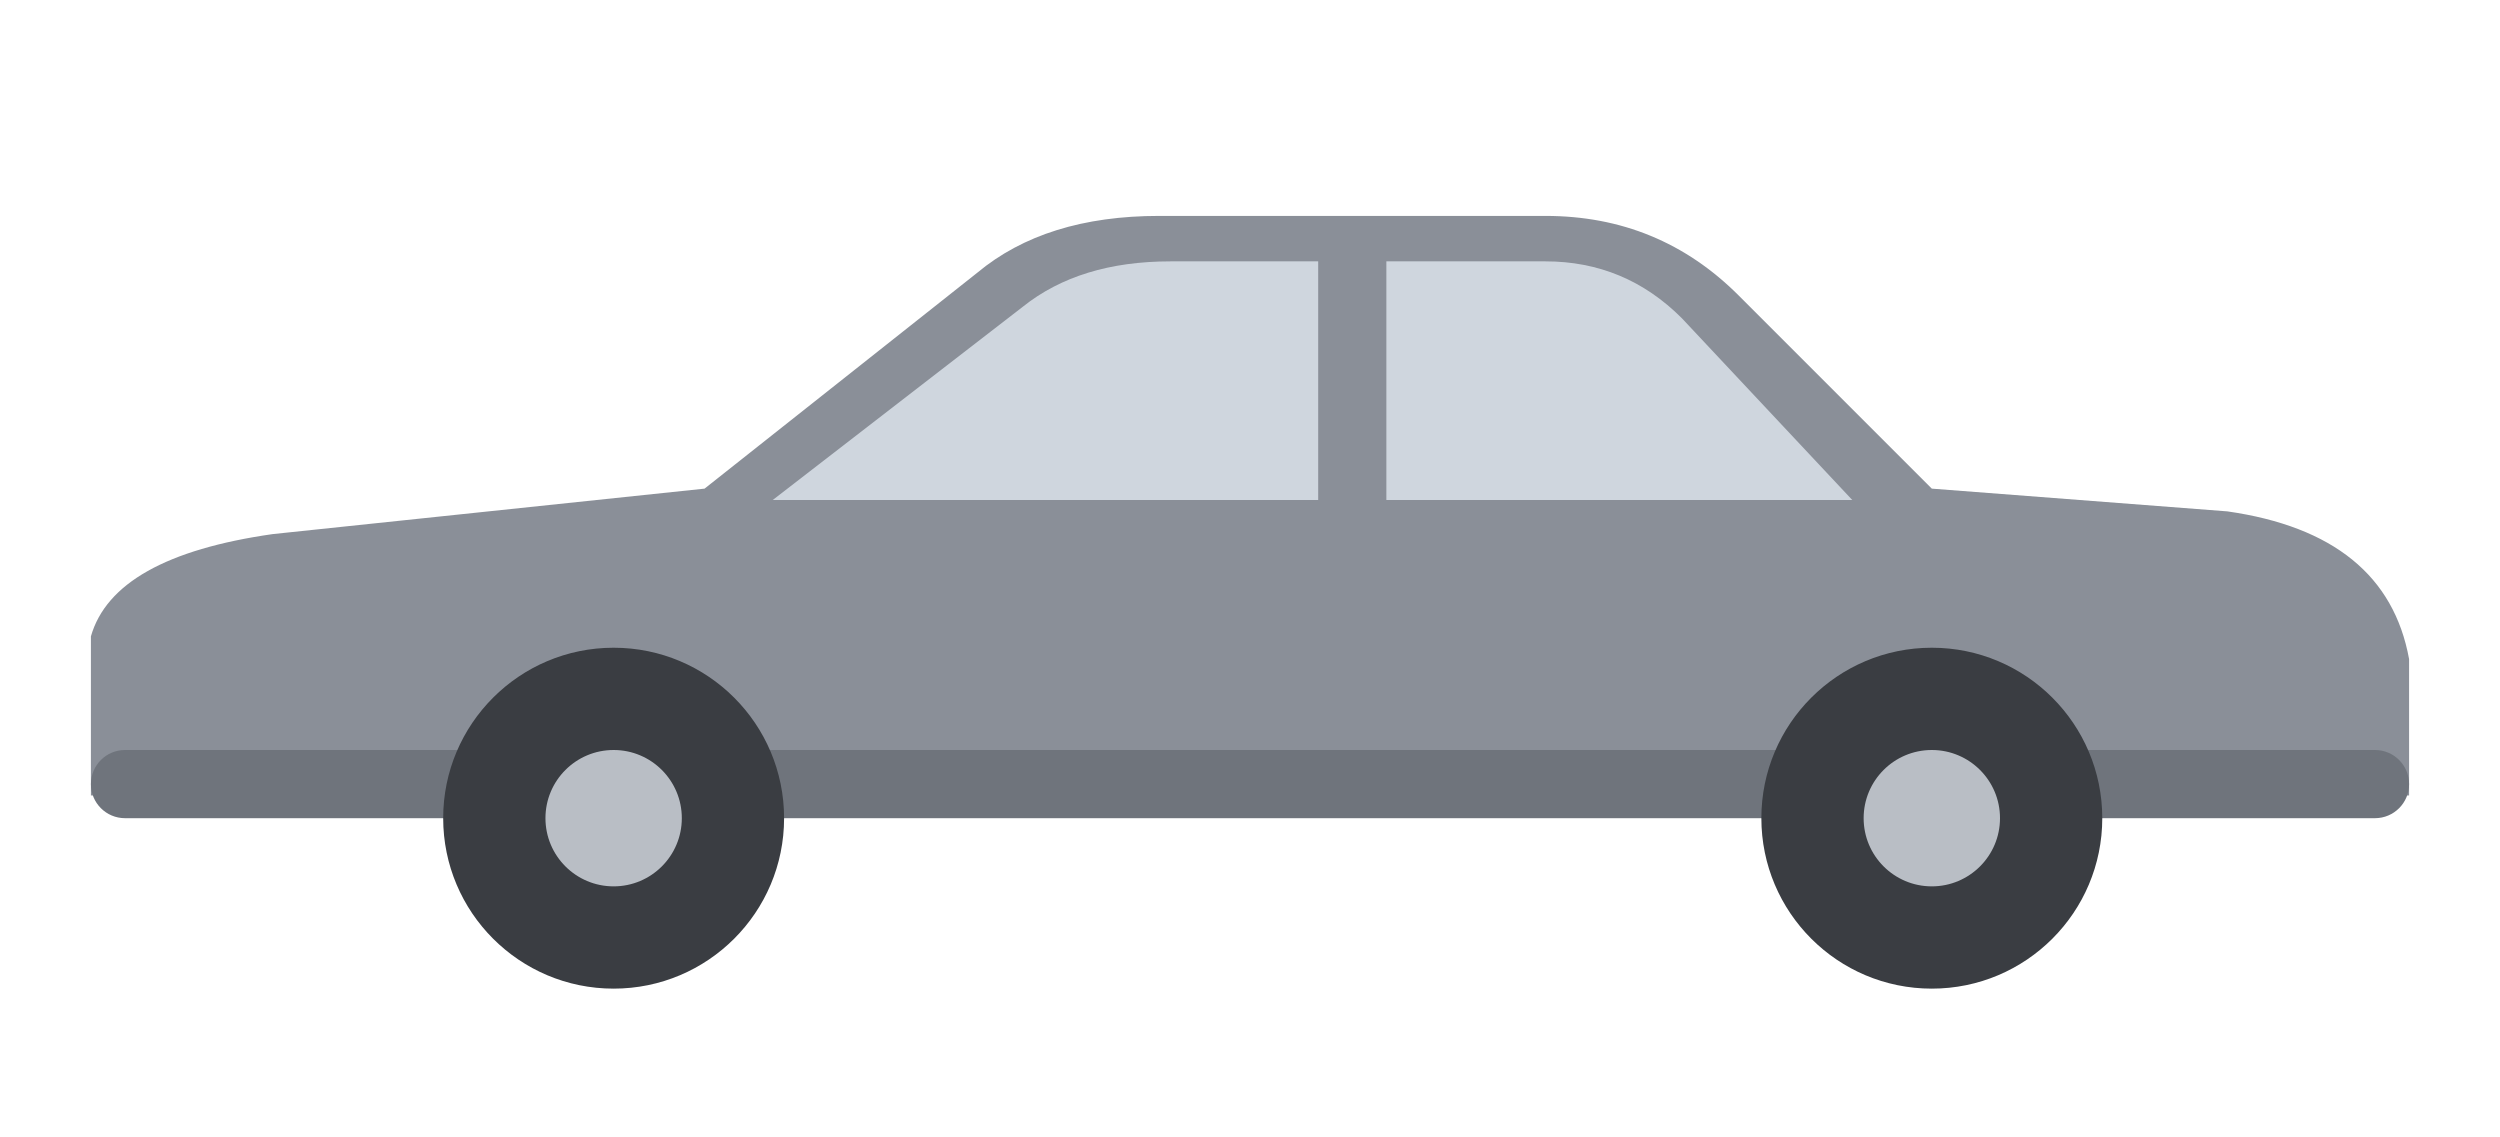
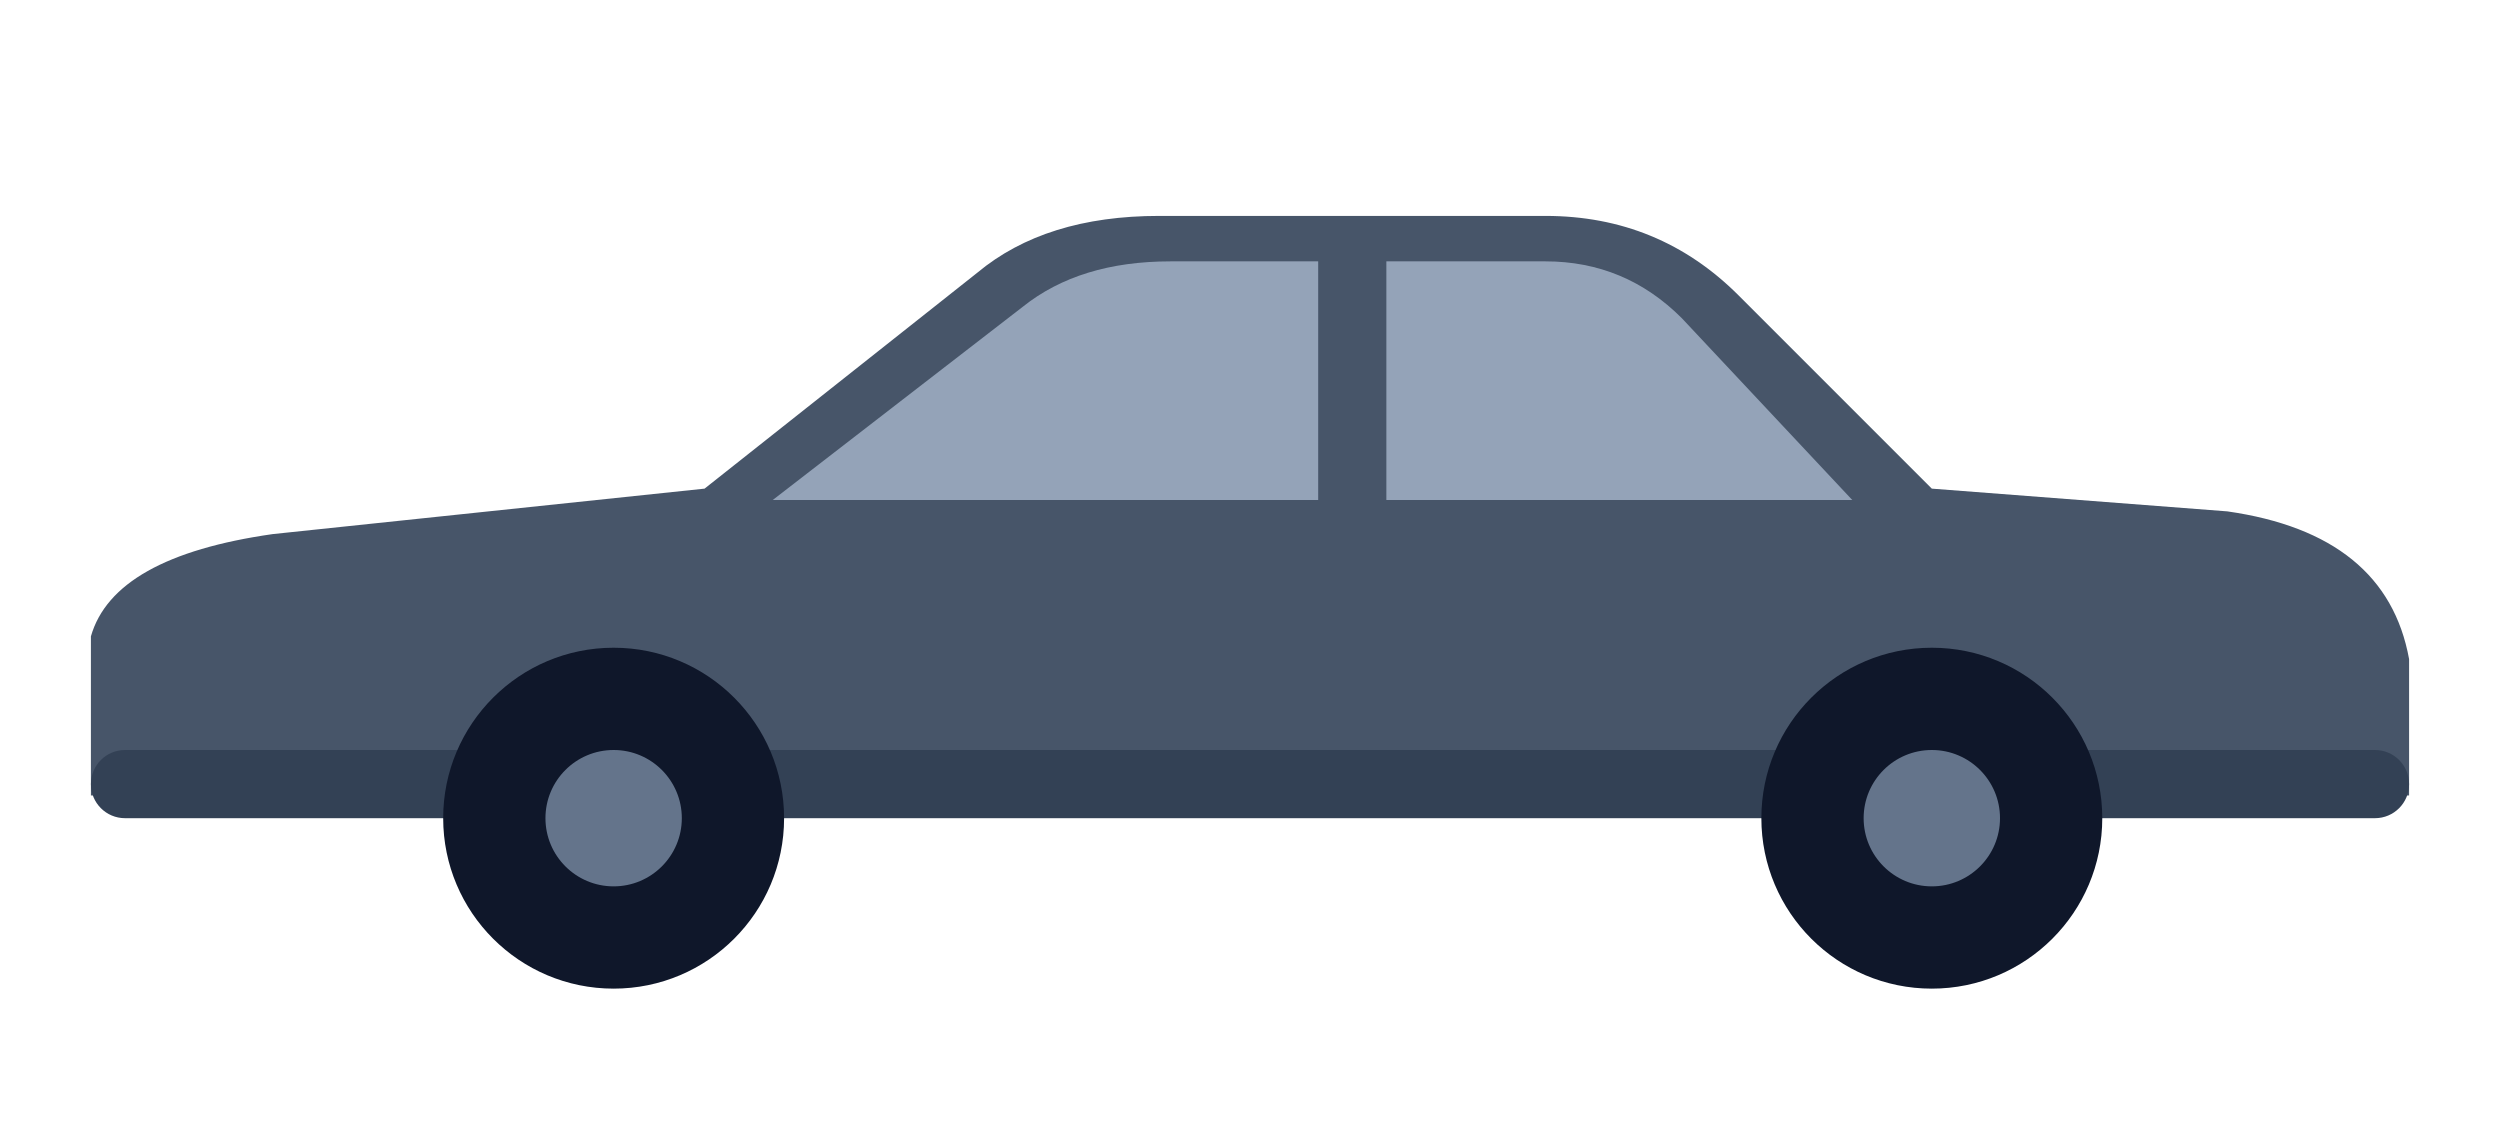
<svg xmlns="http://www.w3.org/2000/svg" viewBox="0 0 220 100" width="440" height="200">
-   <path d="M8 70 L8 56 Q10 49 24 47 L62 43 L86 24 Q92 19 102 19 L136 19 Q146 19 153 26 L170 43 L196 45 Q210 47 212 58 L212 70 Z" fill="#8a8f98" />
-   <path d="M68 44 L90 27 Q95 23 103 23 L116 23 L116 44 Z" fill="#cfd6de" />
-   <path d="M122 23 L136 23 Q143 23 148 28 L163 44 L122 44 Z" fill="#cfd6de" />
-   <rect x="8" y="66" width="204" height="6" rx="3" fill="#6f747c" />
-   <circle cx="54" cy="72" r="15" fill="#3a3d42" />
-   <circle cx="54" cy="72" r="6" fill="#b9bec5" />
-   <circle cx="170" cy="72" r="15" fill="#3a3d42" />
-   <circle cx="170" cy="72" r="6" fill="#b9bec5" />
+   <path d="M8 70 L8 56 Q10 49 24 47 L62 43 L86 24 Q92 19 102 19 L136 19 Q146 19 153 26 L170 43 L196 45 Q210 47 212 58 L212 70 Z" fill="#475569" />
+   <path d="M68 44 L90 27 Q95 23 103 23 L116 23 L116 44 Z" fill="#94A3B8" />
+   <path d="M122 23 L136 23 Q143 23 148 28 L163 44 L122 44 Z" fill="#94A3B8" />
+   <rect x="8" y="66" width="204" height="6" rx="3" fill="#334155" />
+   <circle cx="54" cy="72" r="15" fill="#0F172A" />
+   <circle cx="54" cy="72" r="6" fill="#64748B" />
+   <circle cx="170" cy="72" r="15" fill="#0F172A" />
+   <circle cx="170" cy="72" r="6" fill="#64748B" />
</svg>
